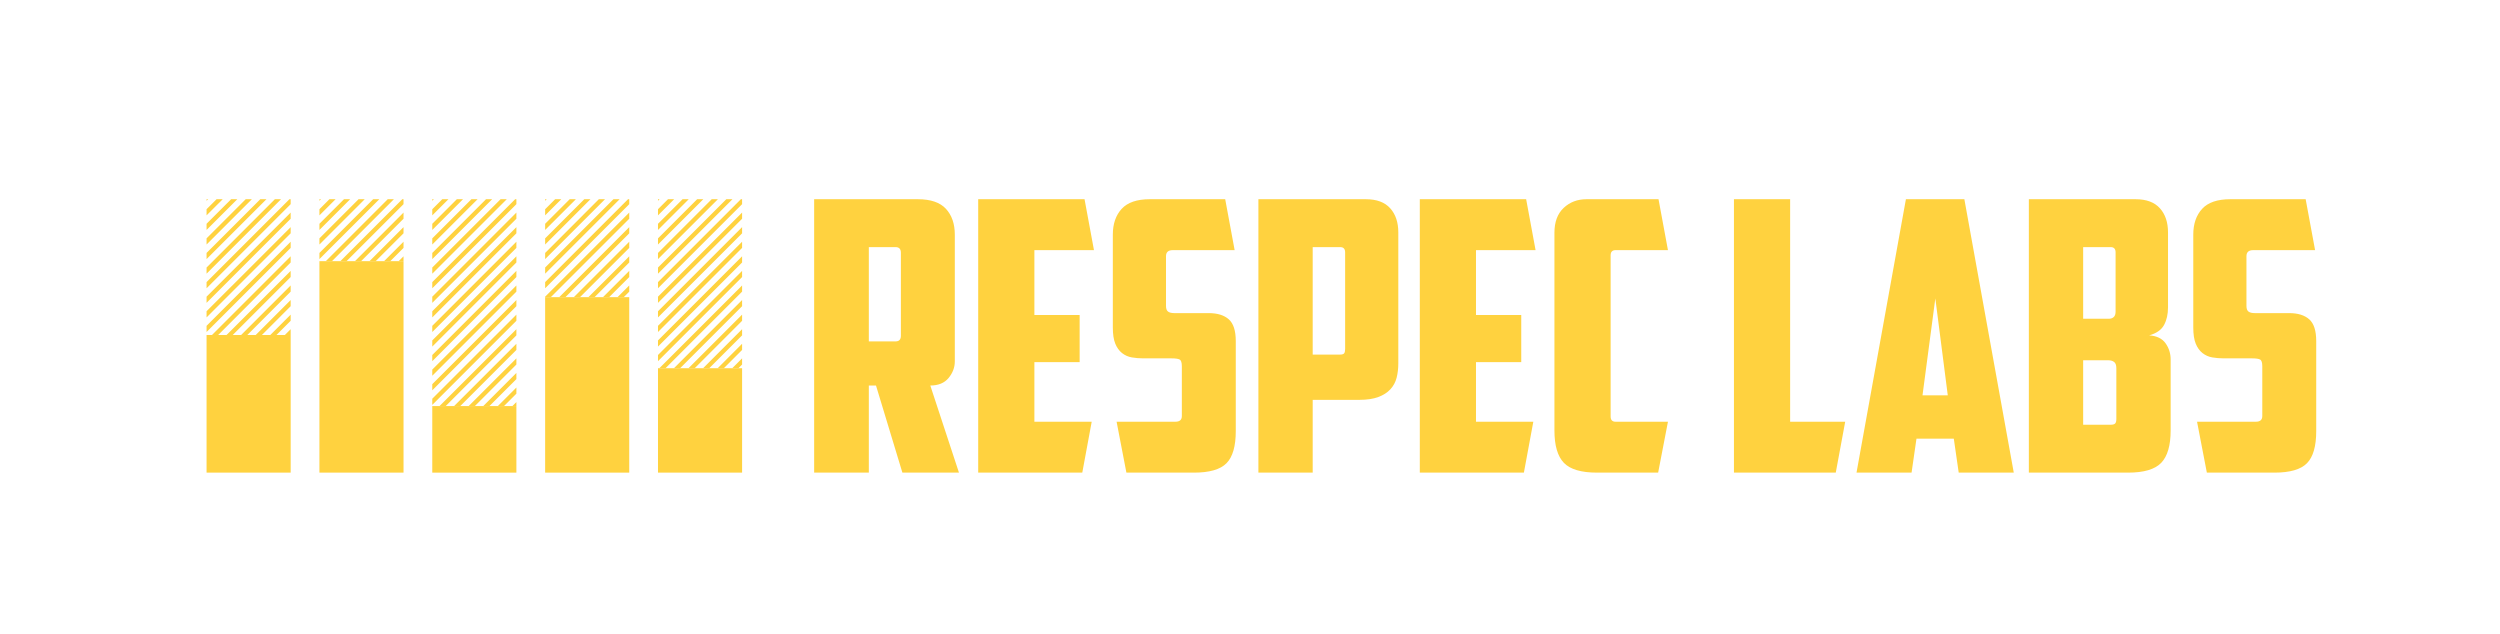
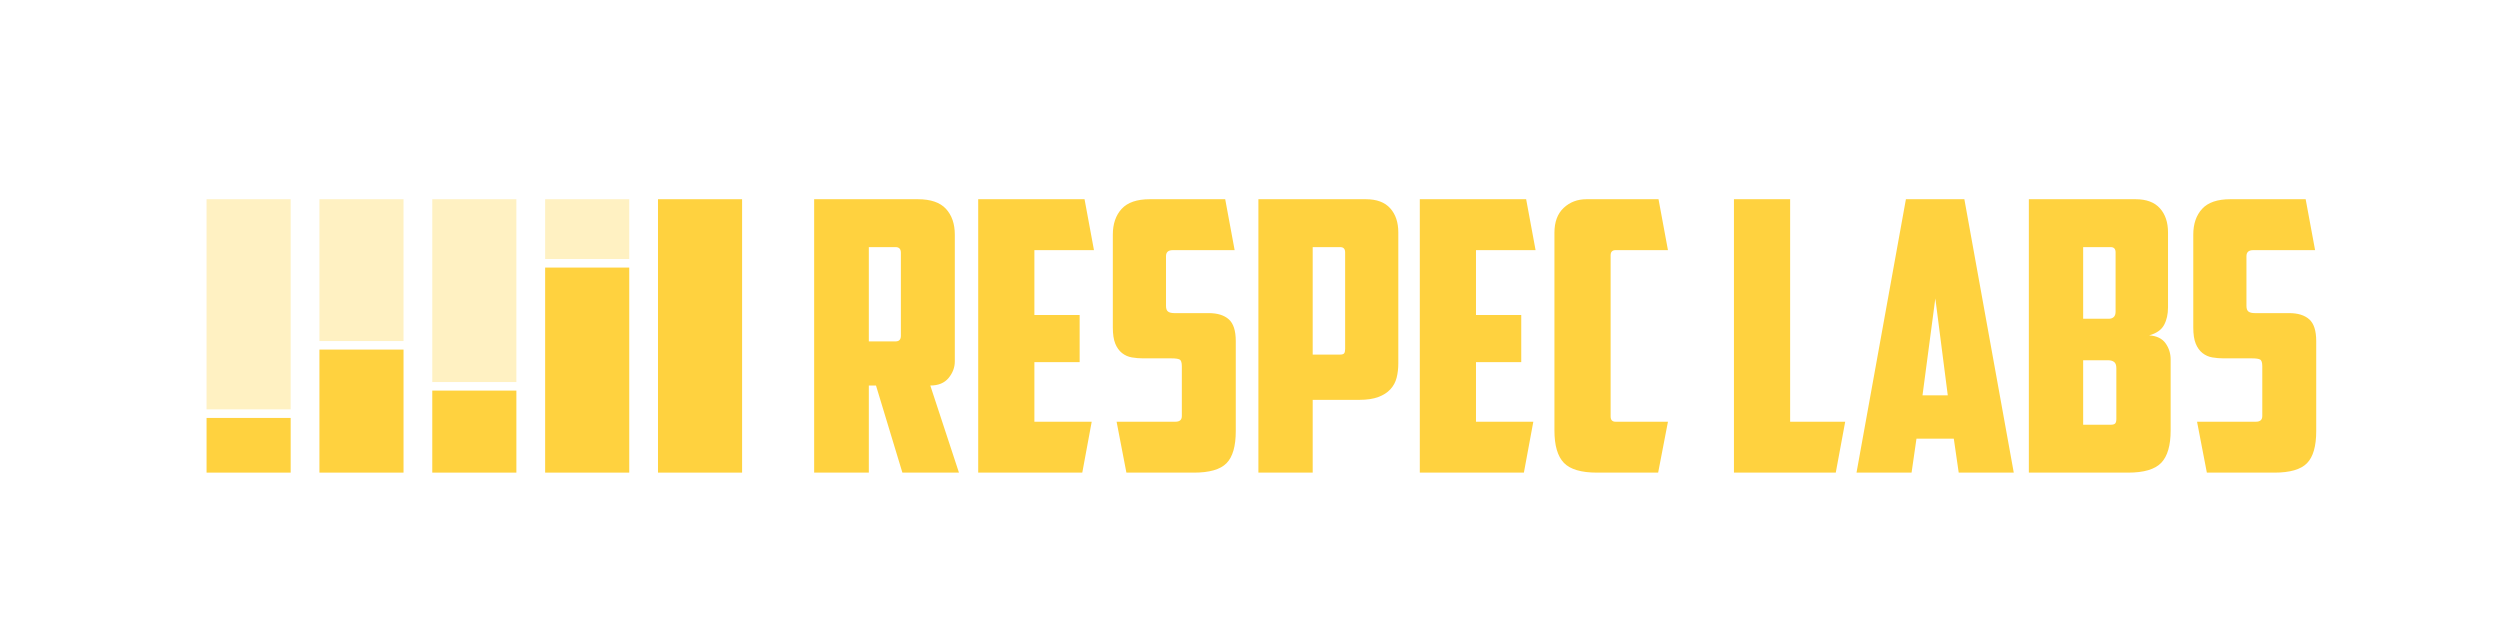
<svg xmlns="http://www.w3.org/2000/svg" viewBox="-150 -120 3513.7 891.8" width="351" height="89" role="img" aria-label="Respec Labs">
  <g transform="scale(10.68467) translate(10, 10)">
    <defs id="SvgjsDefs1770" />
    <g id="SvgjsG1771" featureKey="nameLeftFeature-0" transform="matrix(1,0,0,1,5,23)" fill="#FFD23F">
      <path d="" />
    </g>
    <g id="SvgjsG1772" featureKey="inlineSymbolFeature-0" transform="matrix(0.7051357,0,0,0.7051357,3,-12.25749)" fill="#FFD23F">
-       <g>
-         <g>
-           <polygon points="0,30.211 5.738,24.474 4.585,24.474 0,29.058   " />
-           <polygon points="0,32.933 8.459,24.474 7.307,24.474 0,31.779   " />
-           <polygon points="0.294,24.474 0,24.474 0,24.767   " />
-           <polygon points="0,27.489 3.017,24.474 1.864,24.474 0,26.336   " />
-           <g>
-             <polygon points="0,35.655 11.182,24.474 10.029,24.474 0,34.503    " />
-             <polygon points="0,38.378 13.906,24.474 12.753,24.474 0,37.226    " />
-             <polygon points="0,41.1 15.705,25.396 15.705,24.474 15.474,24.474 0,39.947    " />
-             <g>
-               <polygon points="25.66,24.474 21.075,29.058 21.075,30.211 26.812,24.474     " />
-               <polygon points="28.38,24.474 21.075,31.779 21.075,32.931 29.533,24.474     " />
-               <polygon points="22.938,24.474 21.075,26.338 21.075,27.491 24.092,24.474     " />
-               <polygon points="28.855,36.041 36.778,28.118 36.778,26.963 27.702,36.041     " />
-               <polygon points="31.104,24.474 21.075,34.503 21.075,35.655 32.257,24.474     " />
-               <polygon points="35.87,36.041 36.778,36.041 36.778,35.132     " />
-               <polygon points="36.548,24.474 24.981,36.041 26.134,36.041 36.778,25.396 36.778,24.474     " />
-               <polygon points="22.26,36.041 23.413,36.041 34.98,24.474 33.828,24.474     " />
-               <polygon points="30.425,36.041 31.578,36.041 36.778,30.84 36.778,29.687     " />
-               <polygon points="21.075,24.767 21.368,24.474 21.075,24.474     " />
-               <polygon points="33.147,36.041 34.3,36.041 36.778,33.563 36.778,32.41     " />
-             </g>
-             <g>
-               <polygon points="46.217,63.1 47.371,63.1 57.854,52.618 57.854,51.465     " />
-               <polygon points="51.662,63.1 52.814,63.1 57.854,58.063 57.854,56.91     " />
-               <polygon points="57.105,63.1 57.854,63.1 57.854,62.354     " />
-               <polygon points="48.94,63.1 50.093,63.1 57.854,55.341 57.854,54.188     " />
-               <polygon points="54.384,63.1 55.538,63.1 57.854,60.784 57.854,59.632     " />
-               <polygon points="46.733,24.474 42.147,29.059 42.147,30.212 47.886,24.474     " />
-               <polygon points="44.012,24.474 42.147,26.338 42.147,27.491 45.165,24.474     " />
-               <polygon points="42.147,24.768 42.442,24.474 42.147,24.474     " />
-               <polygon points="52.178,24.474 42.147,34.503 42.147,35.657 53.33,24.474     " />
-               <polygon points="49.455,24.474 42.147,31.782 42.147,32.933 50.607,24.474     " />
-               <polygon points="42.147,61.727 42.147,62.879 57.854,47.174 57.854,46.021     " />
-               <polygon points="42.147,48.114 42.147,49.269 57.854,33.563 57.854,32.41     " />
-               <polygon points="42.147,42.67 42.147,43.824 57.854,28.118 57.854,26.964     " />
-               <polygon points="42.147,45.393 42.147,46.545 57.854,30.84 57.854,29.687     " />
-               <polygon points="42.147,37.227 42.147,38.38 56.057,24.474 54.902,24.474     " />
-               <polygon points="43.496,63.1 44.648,63.1 57.854,49.896 57.854,48.743     " />
-               <polygon points="57.622,24.474 42.147,39.948 42.147,41.101 57.854,25.396 57.854,24.474     " />
-               <polygon points="42.147,56.281 42.147,57.436 57.854,41.729 57.854,40.576     " />
-               <polygon points="42.147,50.837 42.147,51.99 57.854,36.285 57.854,35.132     " />
-               <polygon points="42.147,59.004 42.147,60.156 57.854,44.45 57.854,43.299     " />
-               <polygon points="42.147,53.561 42.147,54.713 57.854,39.006 57.854,37.854     " />
-             </g>
-             <g>
-               <polygon points="68.96,24.474 67.807,24.474 63.223,29.058 63.223,30.211     " />
-               <polygon points="71.682,24.474 70.527,24.474 63.223,31.779 63.223,32.933     " />
-               <polygon points="74.402,24.474 73.251,24.474 63.223,34.503 63.223,35.655     " />
-               <polygon points="66.238,24.474 65.086,24.474 63.223,26.336 63.223,27.489     " />
-               <polygon points="69.727,42.764 78.927,33.563 78.927,32.41 68.574,42.764     " />
-               <polygon points="63.516,24.474 63.223,24.474 63.223,24.767     " />
-               <polygon points="78.927,25.396 78.927,24.474 78.695,24.474 63.223,39.947 63.223,41.1     " />
-               <polygon points="78.927,39.006 78.927,37.854 74.018,42.764 75.171,42.764     " />
-               <polygon points="78.927,41.729 78.927,40.576 76.738,42.764 77.893,42.764     " />
-               <polygon points="78.927,36.285 78.927,35.132 71.295,42.764 72.448,42.764     " />
-               <polygon points="78.927,30.84 78.927,29.687 65.85,42.764 67.003,42.764     " />
-               <polygon points="64.279,42.764 78.927,28.118 78.927,26.964 63.223,42.669 63.223,42.764     " />
-               <polygon points="77.128,24.474 75.975,24.474 63.223,37.226 63.223,38.378     " />
-             </g>
-             <rect y="49.829" width="15.705" height="25.696" />
-             <rect x="21.075" y="36.042" width="15.704" height="39.483" />
-             <rect x="42.147" y="63.1" width="15.707" height="12.428" />
-             <rect x="63.223" y="42.764" width="15.704" height="32.763" />
-             <rect x="84.295" y="56.034" width="15.705" height="19.491" />
-             <g>
-               <polygon points="87.313,24.474 86.159,24.474 84.295,26.338 84.295,27.491     " />
-               <polygon points="84.59,24.474 84.295,24.474 84.295,24.768     " />
-               <polygon points="85.695,56.034 100,41.729 100,40.576 84.542,56.034     " />
-               <polygon points="90.033,24.474 88.882,24.474 84.295,29.059 84.295,30.212     " />
-               <polygon points="88.418,56.034 100,44.45 100,43.299 87.266,56.034     " />
-               <polygon points="93.861,56.034 100,49.896 100,48.743 92.709,56.034     " />
-               <polygon points="92.756,24.474 91.604,24.474 84.295,31.782 84.295,32.933     " />
-               <polygon points="96.584,56.034 100,52.618 100,51.465 95.432,56.034     " />
-               <polygon points="91.141,56.034 100,47.174 100,46.021 89.986,56.034     " />
-               <polygon points="100,39.006 100,37.854 84.295,53.559 84.295,54.711     " />
-               <polygon points="100,30.84 100,29.687 84.295,45.393 84.295,46.545     " />
-               <polygon points="100,33.563 100,32.41 84.295,48.114 84.295,49.269     " />
-               <polygon points="100,36.285 100,35.132 84.295,50.837 84.295,51.99     " />
-               <polygon points="100,55.341 100,54.188 98.154,56.034 99.307,56.034     " />
-               <polygon points="95.479,24.474 94.325,24.474 84.295,34.503 84.295,35.657     " />
-               <polygon points="100,28.116 100,26.963 84.295,42.669 84.295,43.824     " />
-               <polygon points="98.202,24.474 97.05,24.474 84.295,37.227 84.295,38.38     " />
-               <polygon points="100,25.396 100,24.474 99.77,24.474 84.295,39.948 84.295,41.101     " />
-             </g>
-             <g>
-               <polygon points="6.452,49.829 7.604,49.829 15.705,41.729 15.705,40.576     " />
-               <polygon points="9.174,49.829 10.327,49.829 15.705,44.45 15.705,43.299     " />
-               <polygon points="14.619,49.829 15.705,49.829 15.705,48.743     " />
-               <polygon points="11.897,49.829 13.05,49.829 15.705,47.174 15.705,46.021     " />
-               <polygon points="1.008,49.829 2.161,49.829 15.705,36.285 15.705,35.132     " />
-               <polygon points="0,42.669 0,43.822 15.705,28.118 15.705,26.964     " />
-               <polygon points="3.729,49.829 4.883,49.829 15.705,39.006 15.705,37.854     " />
-               <polygon points="0,45.391 0,46.545 15.705,30.84 15.705,29.687     " />
-               <polygon points="0,48.114 0,49.266 15.705,33.563 15.705,32.41     " />
-             </g>
-           </g>
-         </g>
-       </g>
+       <rect x="0" y="24.474" width="15.705" height="39.241" fill-opacity="0.32" />
+       <rect x="0" y="65.315" width="15.705" height="10.210" />
+       <rect x="21.075" y="24.474" width="15.705" height="26.478" fill-opacity="0.32" />
+       <rect x="21.075" y="52.552" width="15.705" height="22.973" />
+       <rect x="42.147" y="24.474" width="15.705" height="34.136" fill-opacity="0.32" />
+       <rect x="42.147" y="60.210" width="15.705" height="15.315" />
+       <rect x="63.223" y="24.474" width="15.705" height="11.163" fill-opacity="0.32" />
+       <rect x="63.223" y="37.237" width="15.705" height="38.288" />
+       <rect x="84.295" y="24.474" width="15.705" height="51.051" />
    </g>
    <g id="SvgjsG1773" featureKey="nameRightFeature-0" transform="matrix(2.482755,0,0,2.482755,81.51035,-8.655099)" fill="#FFD23F">
      <path d="M3.5 8.04 l0 5 l1.42 0 c0.187 0 0.28 -0.1 0.28 -0.3 l0 -4.4 c0 -0.2 -0.093 -0.3 -0.28 -0.3 l-1.42 0 z M8.06 14.1 c0 0.32 -0.11 0.613 -0.33 0.88 s-0.543 0.4 -0.97 0.4 l1.52 4.62 l-3 0 l-1.4 -4.62 l-0.38 0 l0 4.62 l-2.9 0 l0 -14.5 l5.5 0 c0.68 0 1.177 0.17 1.49 0.51 s0.47 0.797 0.47 1.37 l0 6.72 z M9.3 5.5 l5.64 0 l0.5 2.7 l-3.16 0 l0 3.44 l2.4 0 l0 2.5 l-2.4 0 l0 3.16 l3.04 0 l-0.5 2.7 l-5.52 0 l0 -14.5 z M17.16 20 l-0.52 -2.7 l3.12 0 c0.227 0 0.34 -0.1 0.34 -0.3 l0 -2.64 c0 -0.2 -0.04 -0.32 -0.12 -0.36 s-0.22 -0.06 -0.42 -0.06 l-1.5 0 c-0.213 0 -0.417 -0.017 -0.61 -0.05 s-0.367 -0.11 -0.52 -0.23 s-0.273 -0.287 -0.36 -0.5 s-0.13 -0.5 -0.13 -0.86 l0 -4.92 c0 -0.573 0.157 -1.03 0.47 -1.37 s0.81 -0.51 1.49 -0.51 l4 0 l0.5 2.7 l-3.28 0 c-0.24 0 -0.36 0.107 -0.36 0.32 l0 2.64 c0 0.147 0.037 0.247 0.11 0.3 s0.183 0.08 0.33 0.08 l1.82 0 c0.467 0 0.823 0.11 1.07 0.33 s0.37 0.603 0.37 1.15 l0 4.78 c0 0.8 -0.163 1.367 -0.49 1.7 s-0.903 0.5 -1.73 0.5 l-3.58 0 z M27.04 8.04 l0 5.7 l1.44 0 c0.12 0 0.197 -0.023 0.23 -0.07 s0.05 -0.123 0.05 -0.23 l0 -5.12 c0 -0.187 -0.087 -0.28 -0.26 -0.28 l-1.46 0 z M29.86 5.5 c0.573 0 1.003 0.16 1.29 0.48 s0.43 0.747 0.43 1.28 l0 6.94 c0 0.28 -0.03 0.537 -0.09 0.77 s-0.17 0.437 -0.33 0.61 s-0.373 0.31 -0.64 0.41 s-0.6 0.15 -1 0.15 l-2.48 0 l0 3.86 l-2.88 0 l0 -14.5 l5.7 0 z M32.72 5.5 l5.64 0 l0.5 2.7 l-3.16 0 l0 3.44 l2.4 0 l0 2.5 l-2.4 0 l0 3.16 l3.04 0 l-0.5 2.7 l-5.52 0 l0 -14.5 z M42.12 20 c-0.84 0 -1.427 -0.173 -1.76 -0.52 s-0.5 -0.92 -0.5 -1.72 l0 -10.48 c0 -0.573 0.163 -1.013 0.49 -1.32 s0.73 -0.46 1.21 -0.46 l3.82 0 l0.5 2.7 l-2.78 0 c-0.173 0 -0.26 0.093 -0.26 0.28 l0 8.54 c0 0.187 0.087 0.28 0.26 0.28 l2.78 0 l-0.52 2.7 l-3.24 0 z M49.38 5.5 l2.98 0 l0 11.8 l2.92 0 l-0.5 2.7 l-5.4 0 l0 -14.5 z M59.06 18.2 l-0.26 1.8 l-2.92 0 l2.62 -14.5 l3.1 0 l2.62 14.5 l-2.92 0 l-0.26 -1.8 l-1.98 0 z M59.38 15.9 l1.34 0 l-0.66 -5.14 z M67.9 8.04 l0 3.8 l1.36 0 c0.107 0 0.193 -0.03 0.26 -0.09 s0.1 -0.157 0.1 -0.29 l0 -3.14 c0 -0.187 -0.087 -0.28 -0.26 -0.28 l-1.46 0 z M69.66 14.46 c0 -0.16 -0.04 -0.27 -0.12 -0.33 s-0.187 -0.09 -0.32 -0.09 l-1.32 0 l0 3.42 l1.46 0 c0.12 0 0.2 -0.023 0.24 -0.07 s0.06 -0.123 0.06 -0.23 l0 -2.7 z M72.4 11.24 c0 0.36 -0.07 0.67 -0.21 0.93 s-0.403 0.443 -0.79 0.55 c0.4 0.027 0.69 0.167 0.87 0.42 s0.27 0.54 0.27 0.86 l0 3.76 c0 0.8 -0.167 1.373 -0.5 1.72 s-0.92 0.52 -1.76 0.52 l-5.26 0 l0 -14.5 l5.66 0 c0.573 0 1.003 0.16 1.29 0.48 s0.43 0.747 0.43 1.28 l0 3.98 z M74.46 20 l-0.52 -2.7 l3.12 0 c0.227 0 0.34 -0.1 0.34 -0.3 l0 -2.64 c0 -0.2 -0.04 -0.32 -0.12 -0.36 s-0.22 -0.06 -0.42 -0.06 l-1.5 0 c-0.213 0 -0.417 -0.017 -0.61 -0.05 s-0.367 -0.11 -0.52 -0.23 s-0.273 -0.287 -0.36 -0.5 s-0.13 -0.5 -0.13 -0.86 l0 -4.92 c0 -0.573 0.157 -1.03 0.47 -1.37 s0.81 -0.51 1.49 -0.51 l4 0 l0.5 2.7 l-3.28 0 c-0.24 0 -0.36 0.107 -0.36 0.32 l0 2.64 c0 0.147 0.037 0.247 0.11 0.3 s0.183 0.08 0.33 0.08 l1.82 0 c0.467 0 0.823 0.11 1.07 0.33 s0.37 0.603 0.37 1.15 l0 4.78 c0 0.8 -0.163 1.367 -0.49 1.7 s-0.903 0.5 -1.73 0.5 l-3.58 0 z" />
    </g>
  </g>
</svg>
